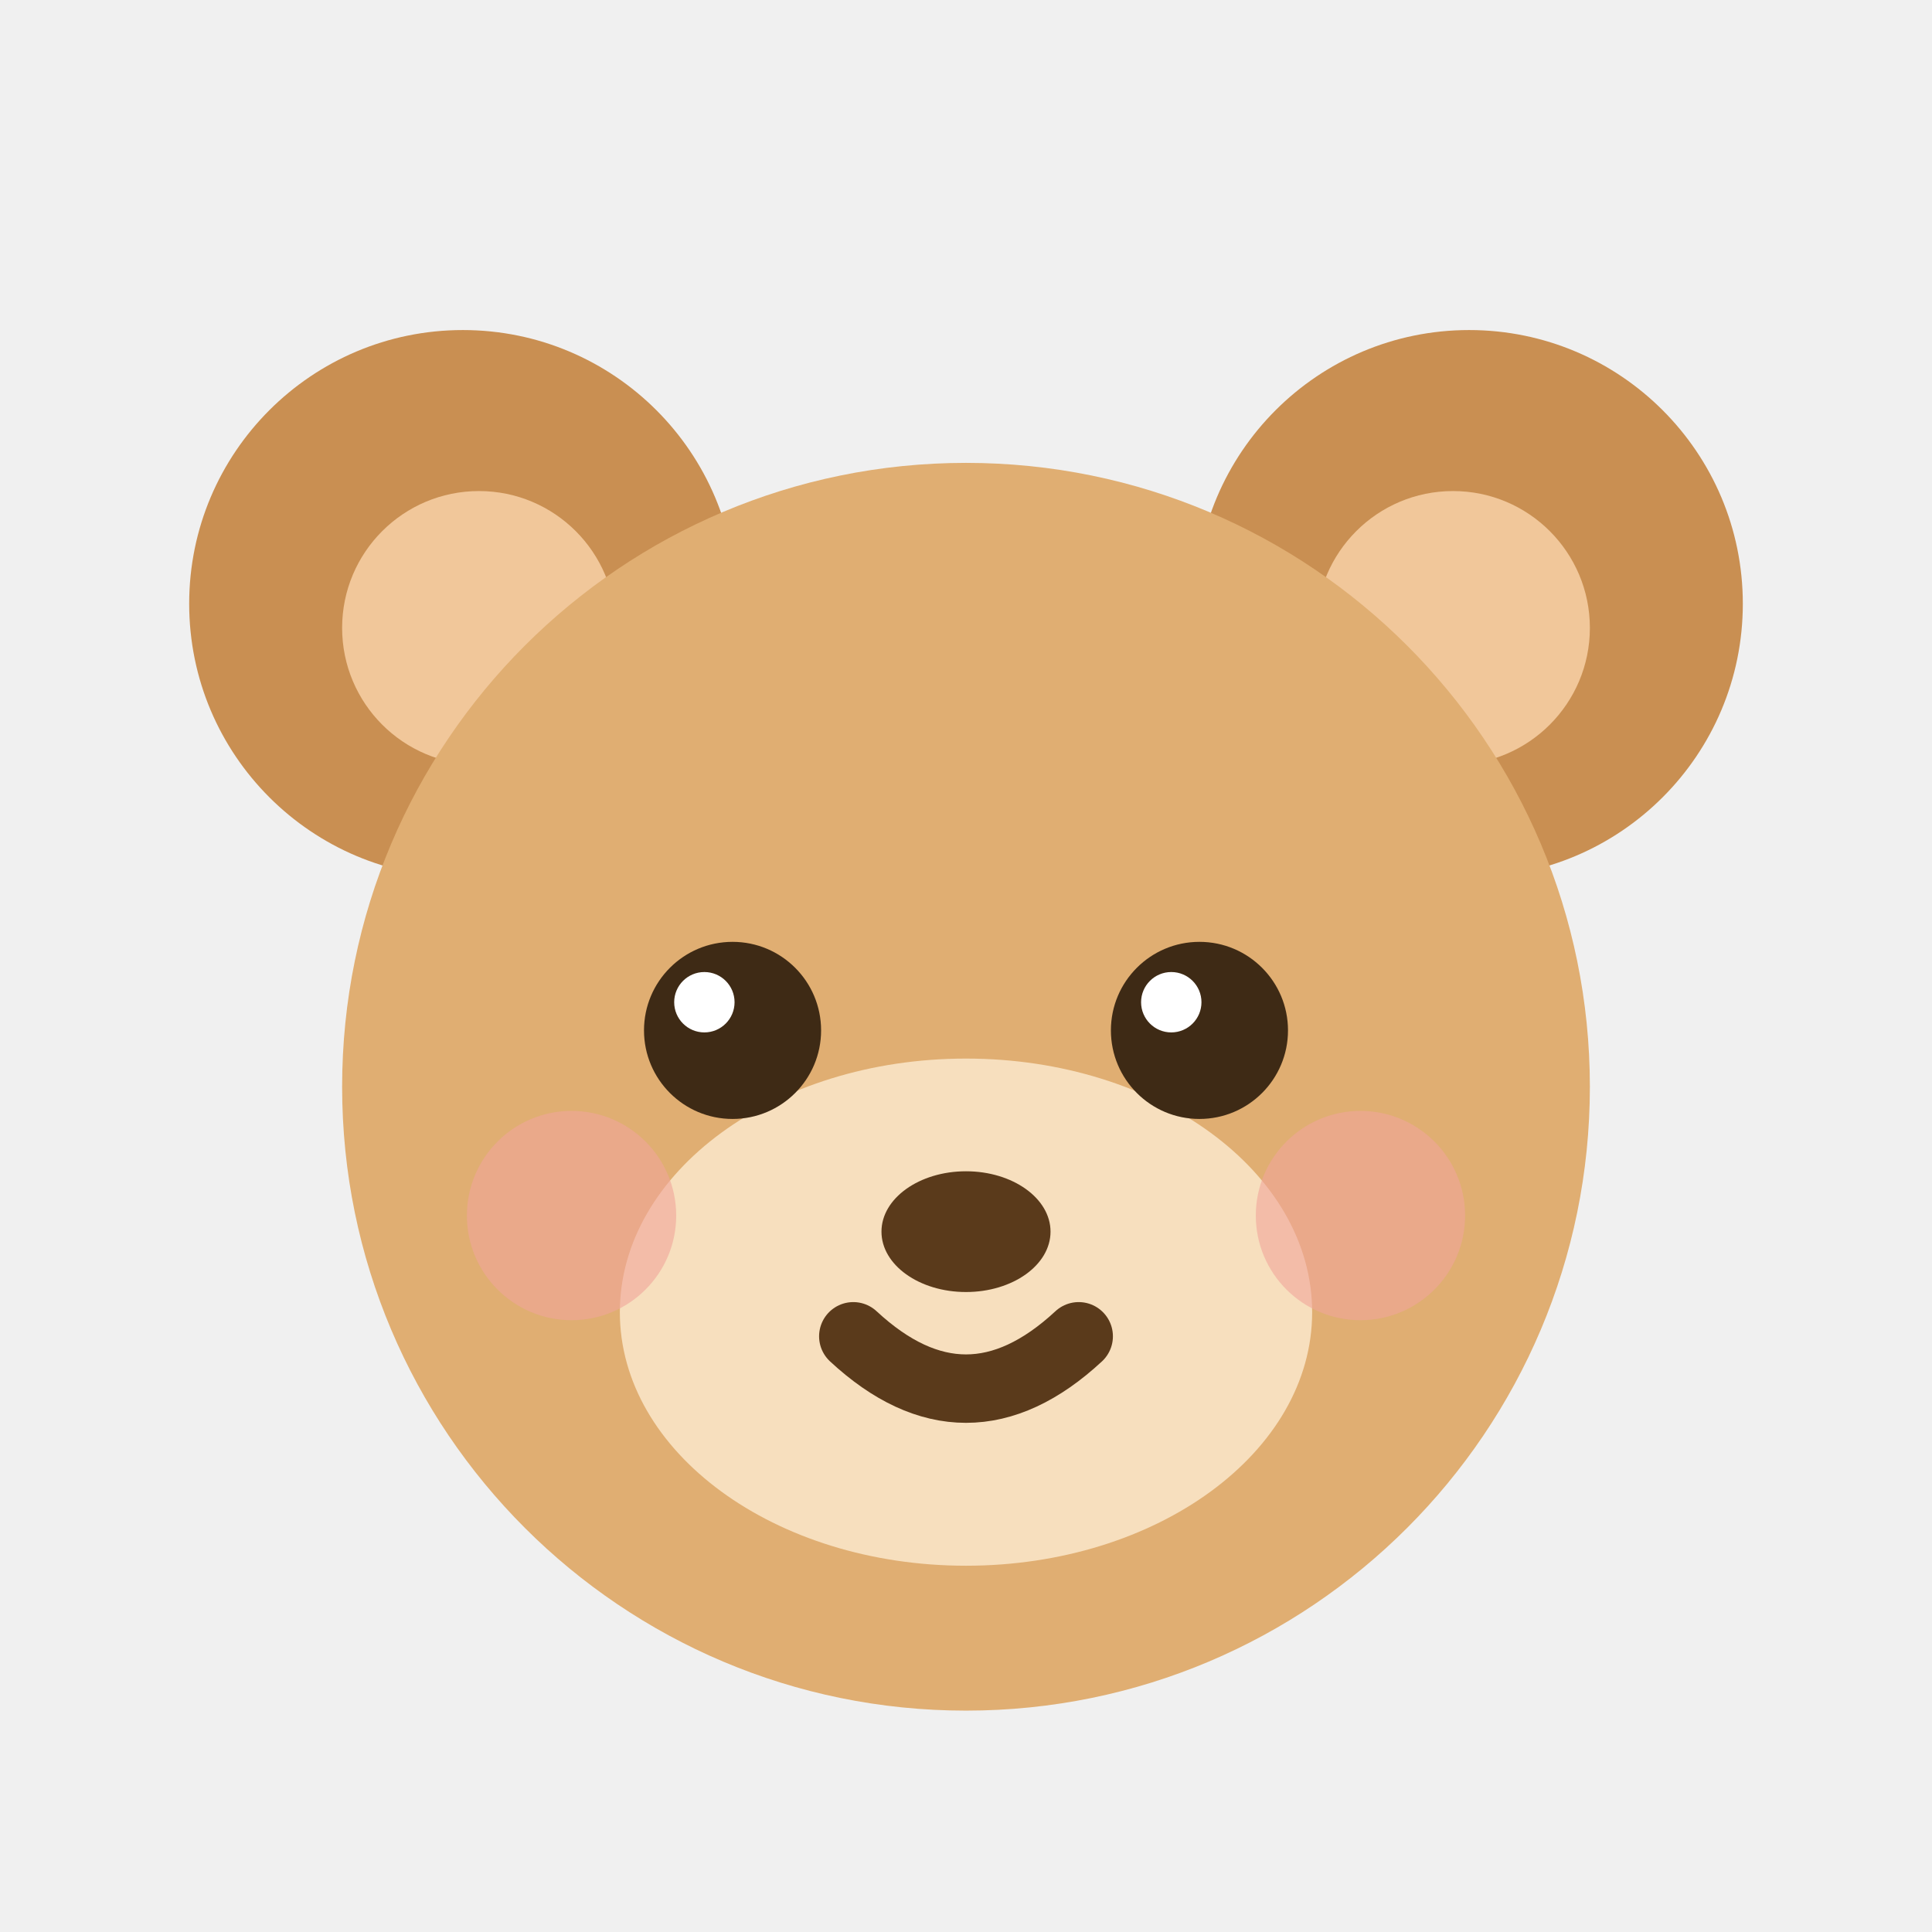
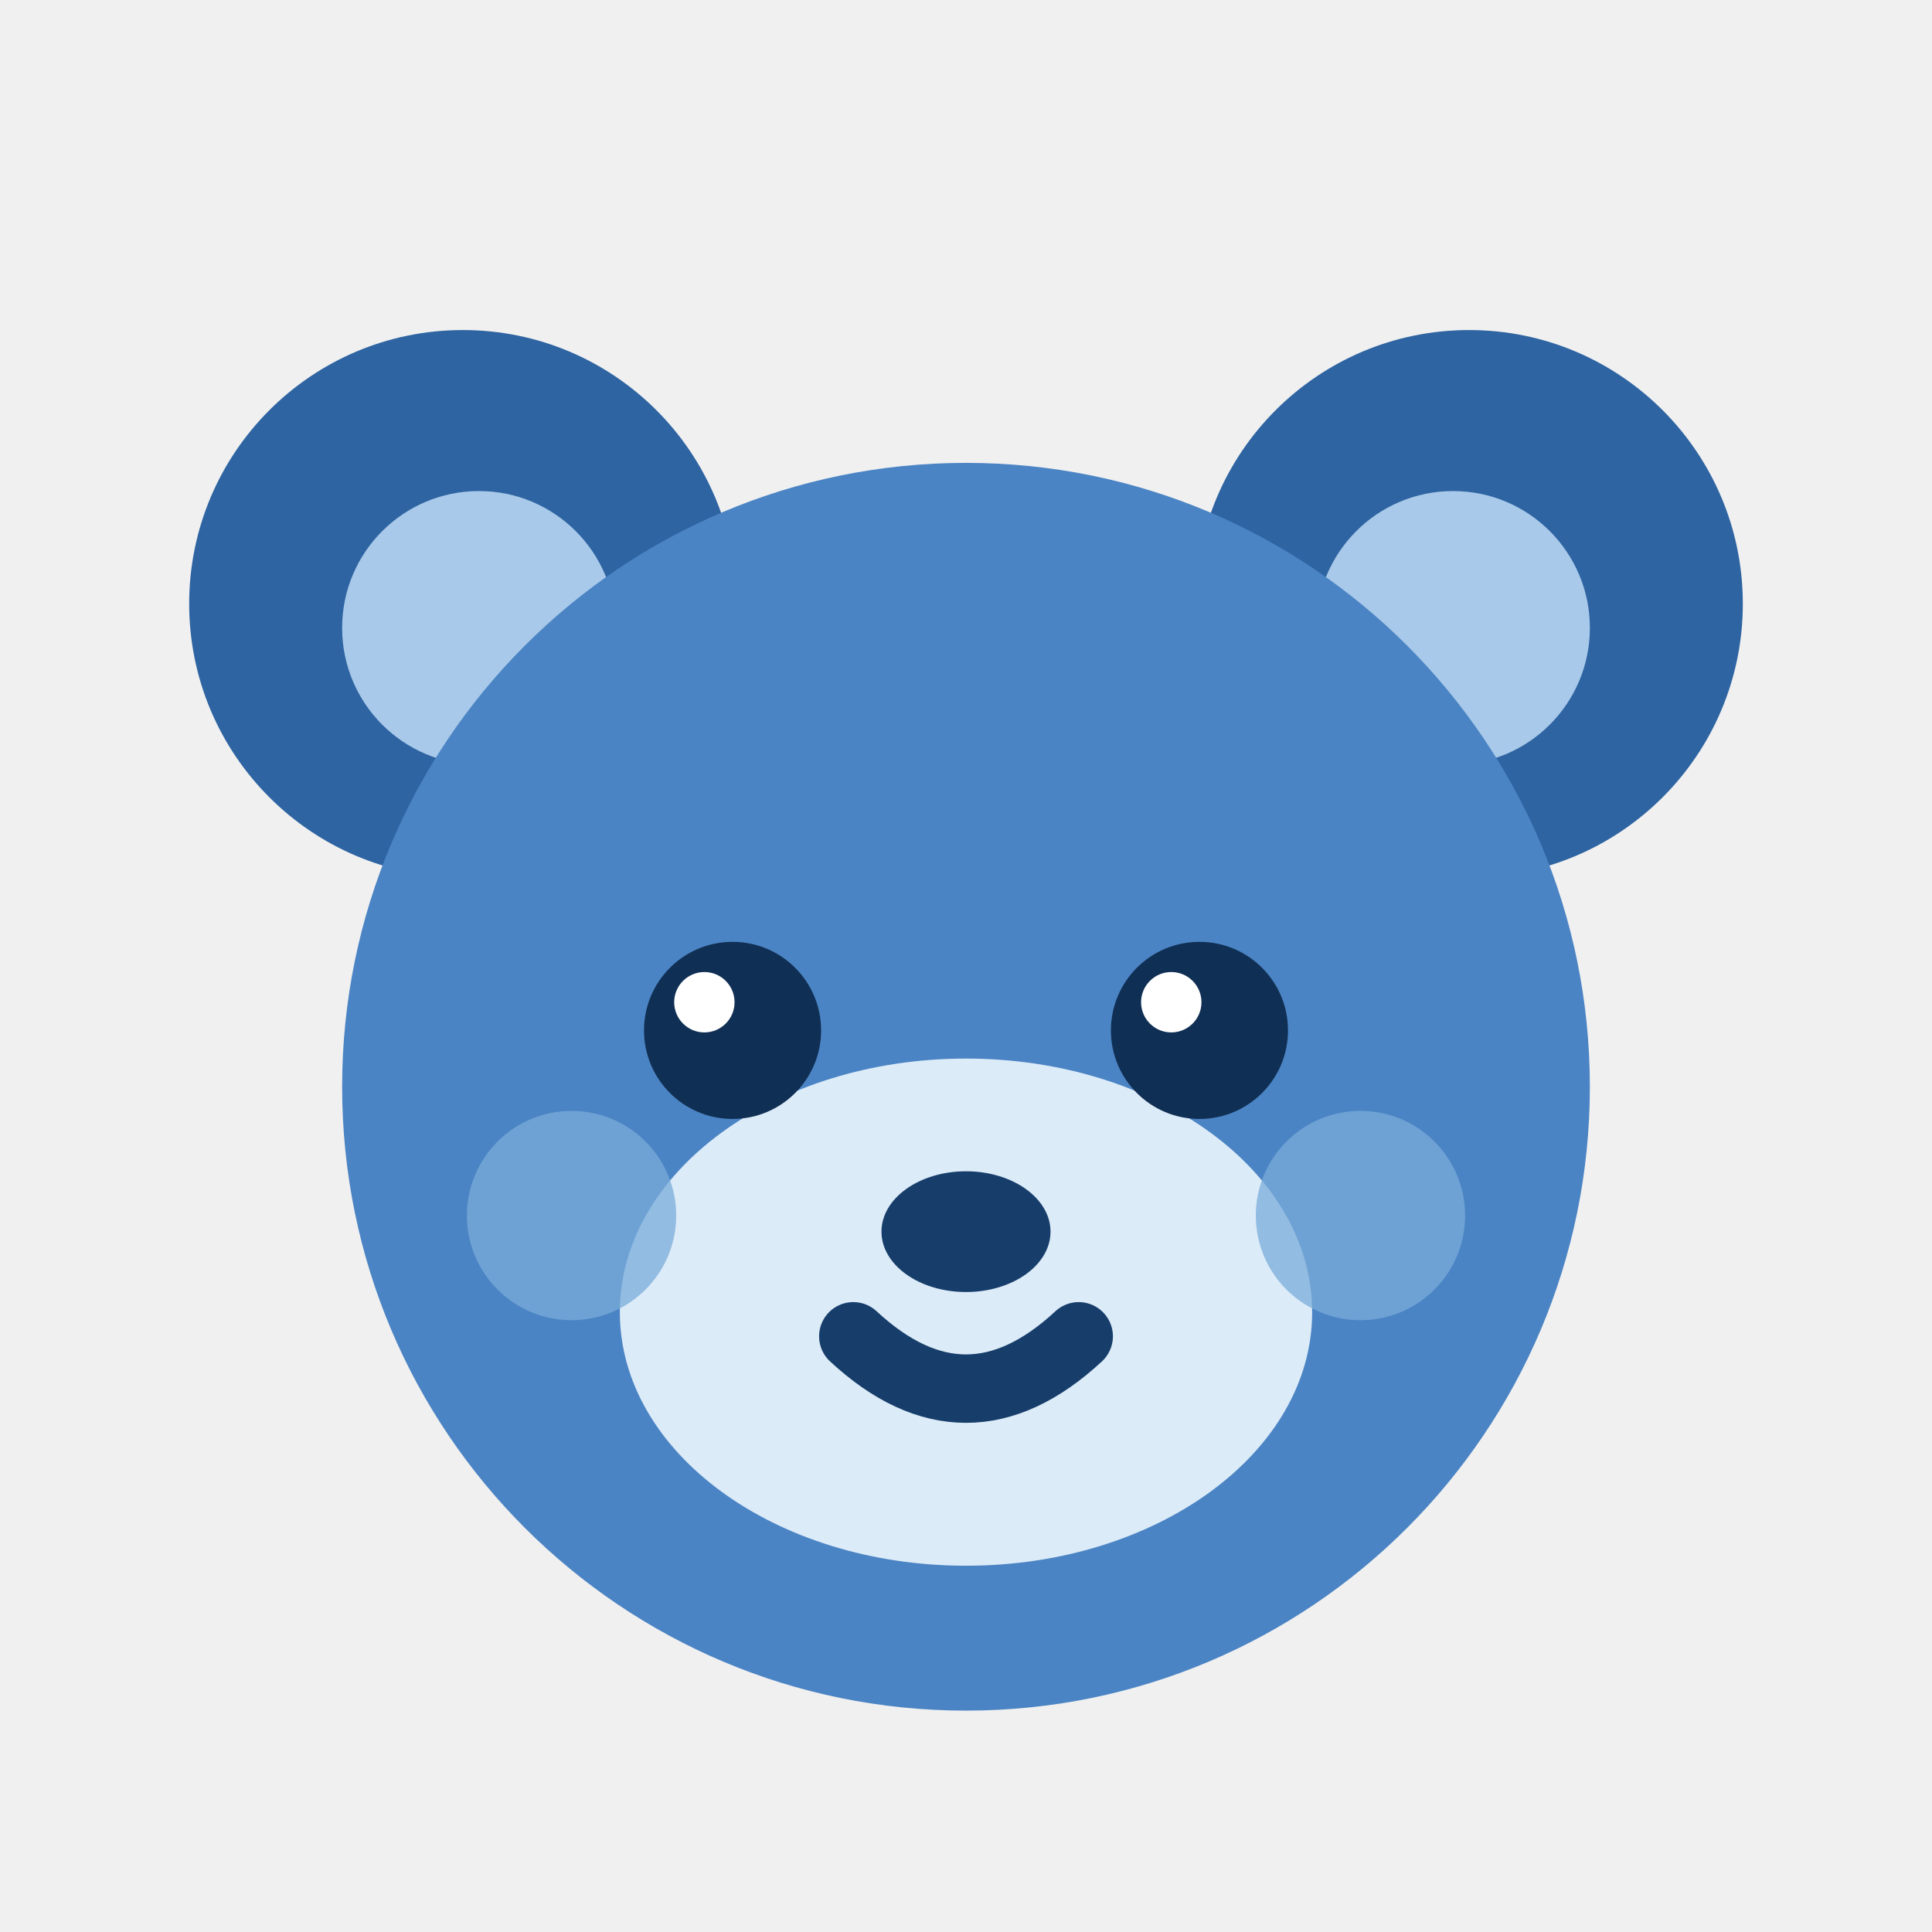
<svg xmlns="http://www.w3.org/2000/svg" width="48" height="48" viewBox="0 0 48 48" fill="none">
-   <circle cx="11.5" cy="15" r="6.8" fill="#C98F52" />
-   <circle cx="36.5" cy="15" r="6.8" fill="#C98F52" />
-   <circle cx="11.9" cy="15.6" r="3.4" fill="#F1C79A" />
-   <circle cx="36.1" cy="15.6" r="3.4" fill="#F1C79A" />
-   <circle cx="24" cy="27" r="15.5" fill="#E0AE72" />
-   <ellipse cx="24" cy="32.6" rx="8.6" ry="6.3" fill="#F7DFBE" />
-   <circle cx="14.2" cy="30.2" r="2.6" fill="#F0A59A" opacity="0.6" />
-   <circle cx="33.8" cy="30.2" r="2.6" fill="#F0A59A" opacity="0.6" />
-   <circle cx="18.2" cy="25.6" r="2.2" fill="#3E2A15" />
-   <circle cx="29.8" cy="25.6" r="2.2" fill="#3E2A15" />
+   <circle cx="11.5" cy="15" r="6.8" fill="#2E64A2" />
+   <circle cx="36.5" cy="15" r="6.8" fill="#2E64A2" />
+   <circle cx="11.9" cy="15.6" r="3.4" fill="#A8C9E9" />
+   <circle cx="36.1" cy="15.6" r="3.4" fill="#A8C9E9" />
+   <circle cx="24" cy="27" r="15.5" fill="#4B84C4" />
+   <ellipse cx="24" cy="32.6" rx="8.6" ry="6.3" fill="#DCEBF8" />
+   <circle cx="14.2" cy="30.2" r="2.6" fill="#79ACDA" opacity="0.75" />
+   <circle cx="33.8" cy="30.2" r="2.6" fill="#79ACDA" opacity="0.75" />
+   <circle cx="18.2" cy="25.6" r="2.2" fill="#102F54" />
+   <circle cx="29.8" cy="25.6" r="2.2" fill="#102F54" />
  <circle cx="17.5" cy="24.9" r="0.75" fill="#FFFFFF" />
  <circle cx="29.1" cy="24.9" r="0.75" fill="#FFFFFF" />
-   <ellipse cx="24" cy="30.6" rx="2.1" ry="1.5" fill="#5A3A1B" />
-   <path d="M21.2 33.2q2.8 2.6 5.6 0" stroke="#5A3A1B" stroke-width="1.7" stroke-linecap="round" />
+   <ellipse cx="24" cy="30.6" rx="2.1" ry="1.5" fill="#173E6B" />
+   <path d="M21.2 33.2q2.8 2.6 5.6 0" stroke="#173E6B" stroke-width="1.7" stroke-linecap="round" />
</svg>
